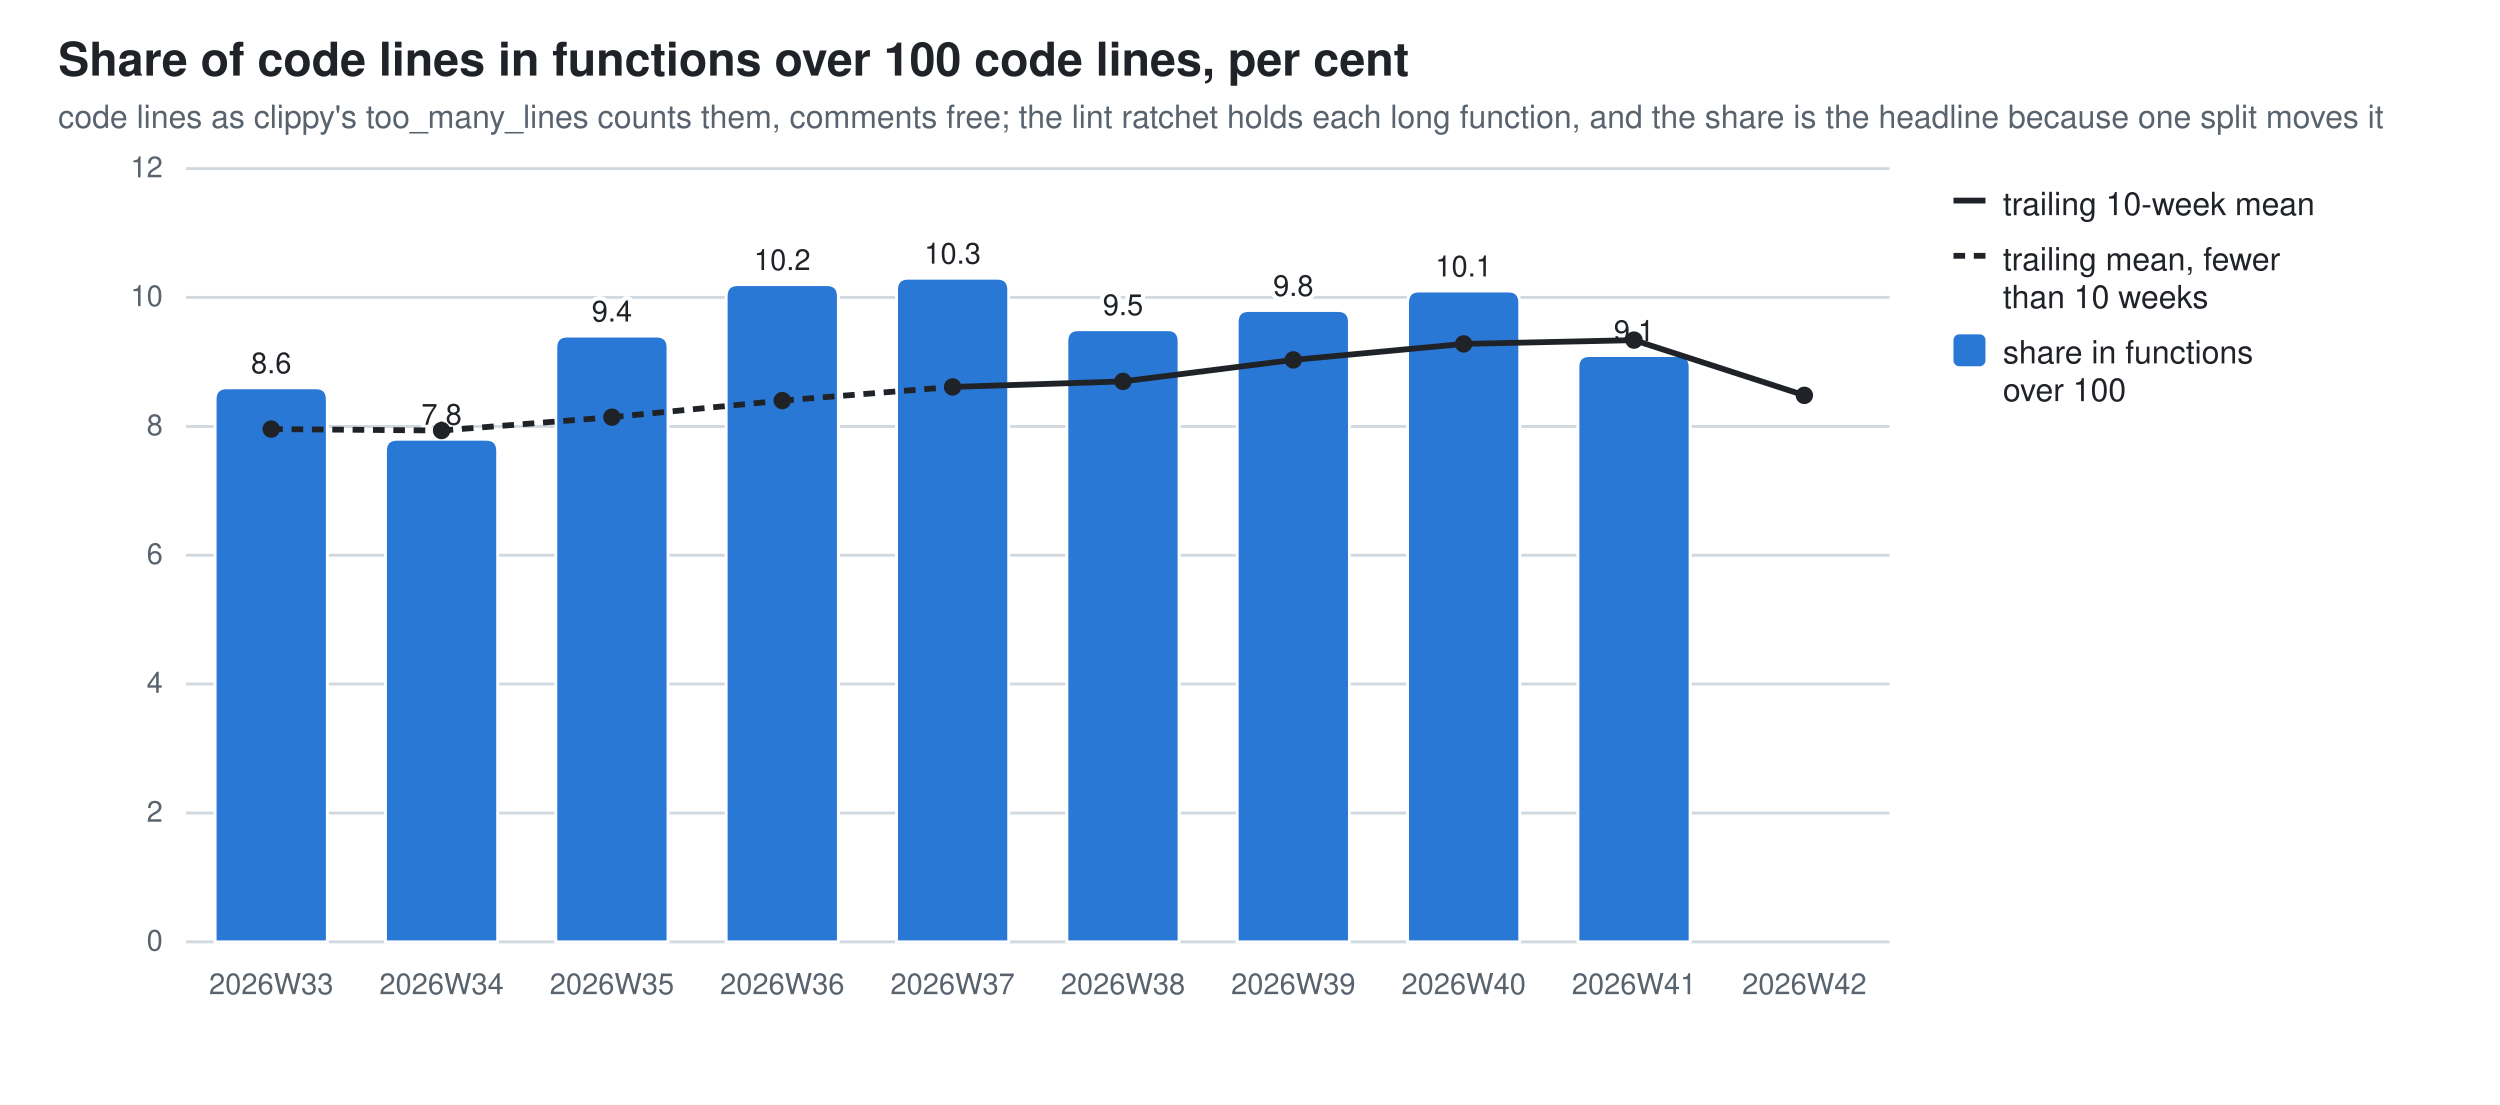
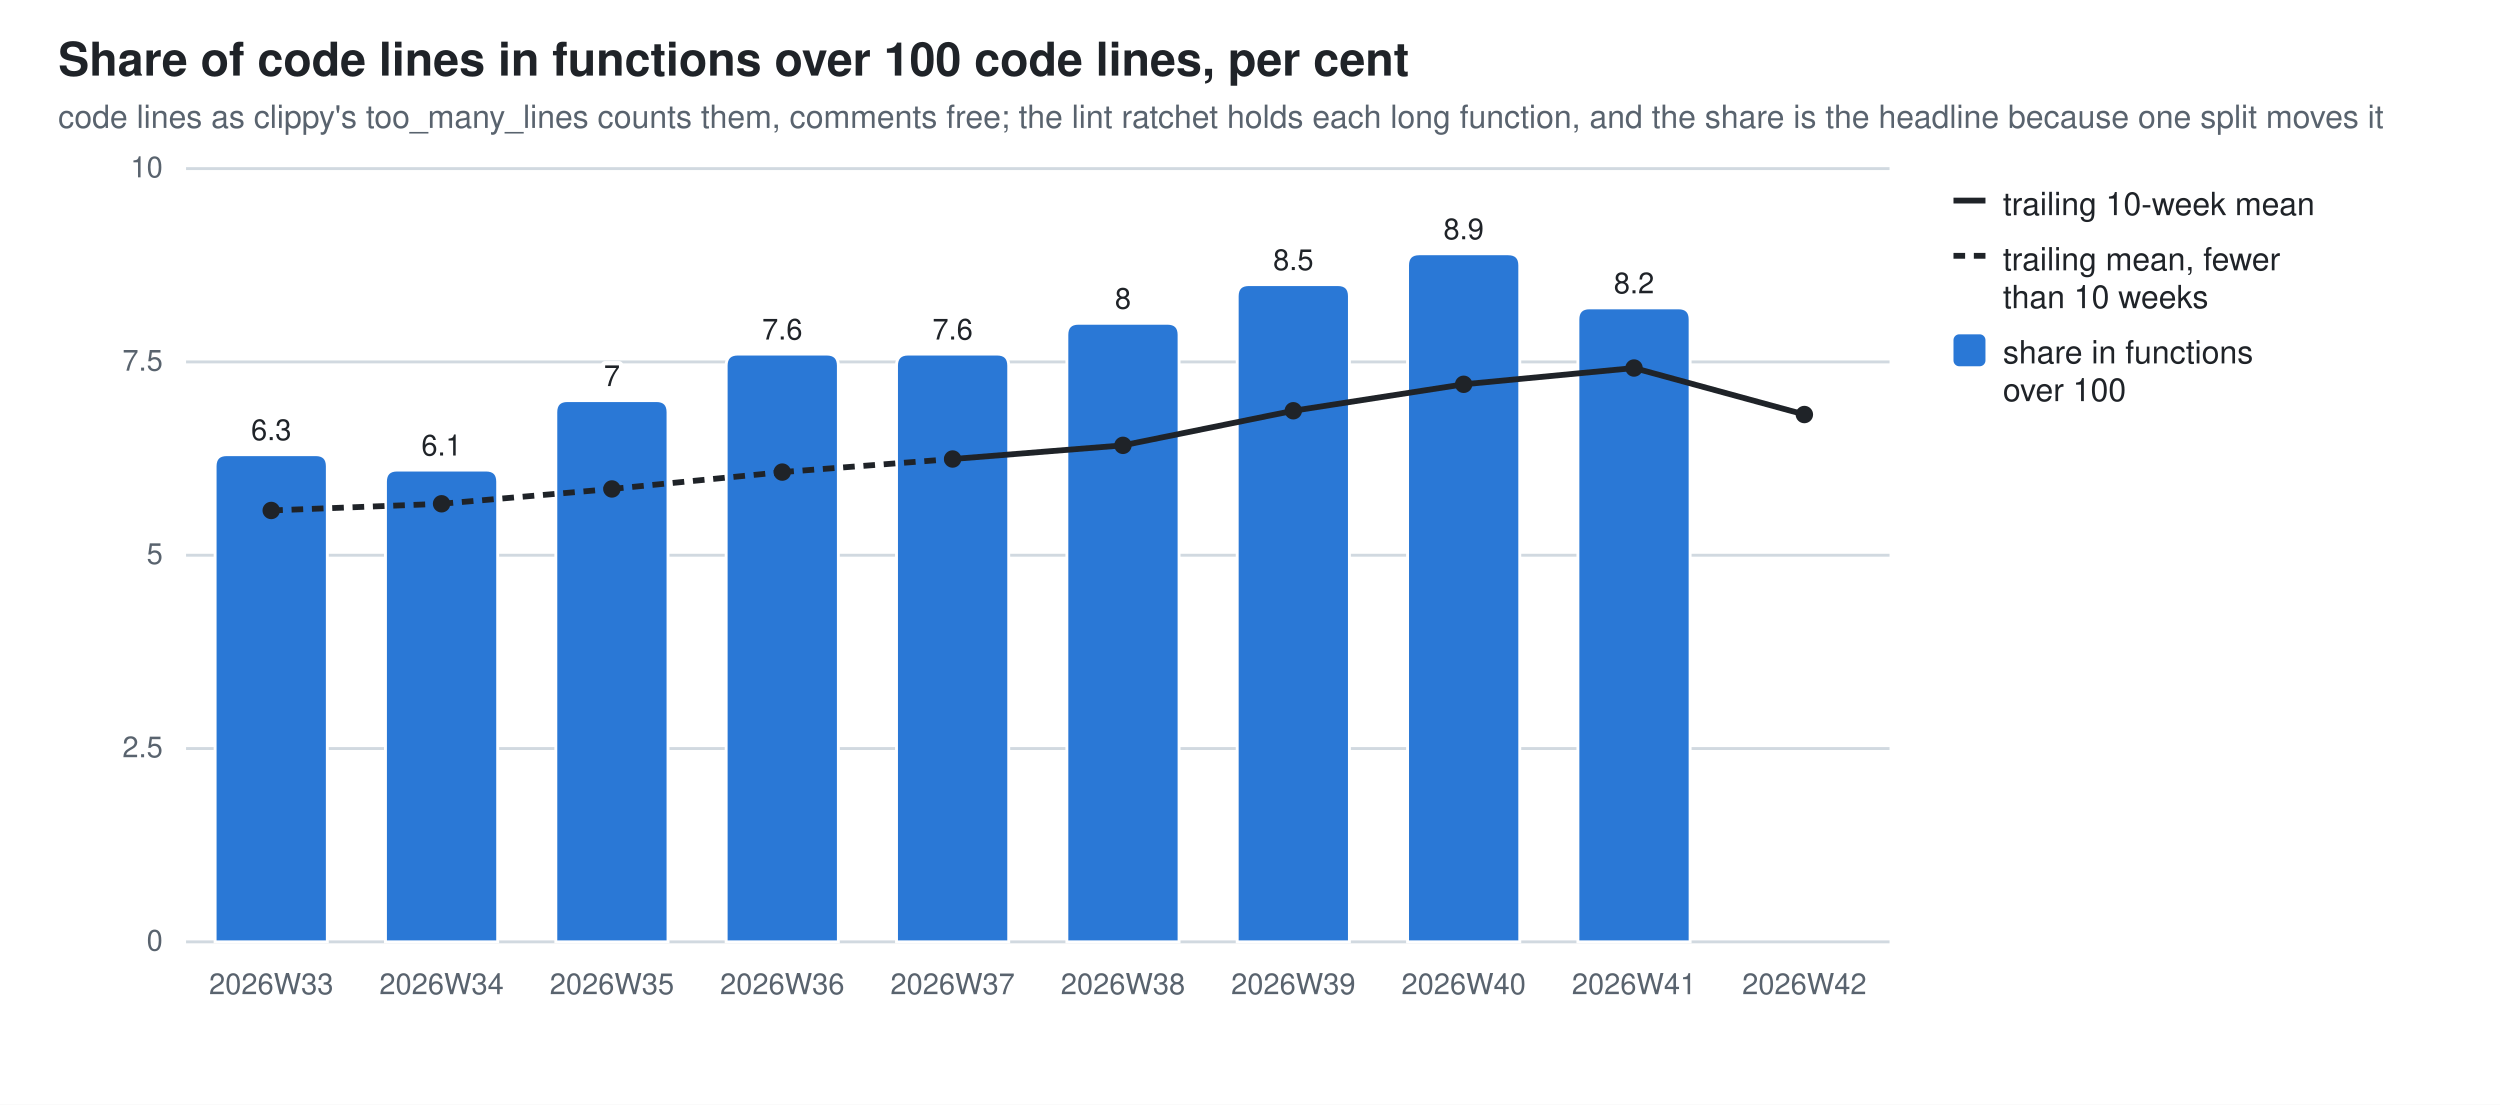
<svg xmlns="http://www.w3.org/2000/svg" width="860" height="380" viewBox="0 0 860 380" role="img" aria-label="Share of code lines in functions over 100 code lines, per cent">
  <style>
  .bg{fill:#ffffff} .fg{fill:#1f2328} .mut{fill:#59636e} .grid{stroke:#d1d9e0}
  .seg{stroke:#ffffff;stroke-width:1} .tr{stroke:#1f2328;fill:none} .trd{fill:#1f2328}
  .val{paint-order:stroke;stroke:#ffffff;stroke-width:3px;stroke-linejoin:round}
  .s0{fill:#2a78d6}
  @media (prefers-color-scheme: dark){
    .bg{fill:#0d1117} .fg{fill:#e6edf3} .mut{fill:#9198a1} .grid{stroke:#30363d}
    .seg{stroke:#0d1117} .val{stroke:#0d1117} .tr{stroke:#e6edf3} .trd{fill:#e6edf3} .s0{fill:#3987e5}}
  text{font-family:-apple-system,BlinkMacSystemFont,"Segoe UI",Helvetica,Arial,sans-serif}
</style>
  <rect class="bg" width="860" height="380" />
  <text class="fg" x="20" y="26" font-size="16" font-weight="600">Share of code lines in functions over 100 code lines, per cent</text>
  <text class="mut" x="20" y="44" font-size="11">code lines as clippy's too_many_lines counts them, comments free; the lint ratchet holds each long function, and the share is the headline because one split moves it</text>
  <line class="grid" x1="64" y1="324.0" x2="650.0" y2="324.0" stroke-width="1" />
  <text class="mut" x="56" y="327.0" font-size="10" text-anchor="end">0</text>
-   <line class="grid" x1="64" y1="279.7" x2="650.0" y2="279.7" stroke-width="1" />
-   <text class="mut" x="56" y="282.7" font-size="10" text-anchor="end">2</text>
-   <line class="grid" x1="64" y1="235.3" x2="650.0" y2="235.3" stroke-width="1" />
-   <text class="mut" x="56" y="238.3" font-size="10" text-anchor="end">4</text>
+   <line class="grid" x1="64" y1="257.5" x2="650.0" y2="257.5" stroke-width="1" />
+   <text class="mut" x="56" y="260.5" font-size="10" text-anchor="end">2.5</text>
  <line class="grid" x1="64" y1="191.0" x2="650.0" y2="191.0" stroke-width="1" />
-   <text class="mut" x="56" y="194.0" font-size="10" text-anchor="end">6</text>
-   <line class="grid" x1="64" y1="146.7" x2="650.0" y2="146.7" stroke-width="1" />
-   <text class="mut" x="56" y="149.7" font-size="10" text-anchor="end">8</text>
-   <line class="grid" x1="64" y1="102.3" x2="650.0" y2="102.3" stroke-width="1" />
-   <text class="mut" x="56" y="105.3" font-size="10" text-anchor="end">10</text>
+   <text class="mut" x="56" y="194.0" font-size="10" text-anchor="end">5</text>
+   <line class="grid" x1="64" y1="124.5" x2="650.0" y2="124.5" stroke-width="1" />
+   <text class="mut" x="56" y="127.5" font-size="10" text-anchor="end">7.5</text>
  <line class="grid" x1="64" y1="58.0" x2="650.0" y2="58.0" stroke-width="1" />
-   <text class="mut" x="56" y="61.0" font-size="10" text-anchor="end">12</text>
-   <path class="seg s0" d="M74.0,324.0 V137.4 Q74.0,133.4 78.0,133.4 H108.6 Q112.6,133.4 112.6,137.4 V324.0 Z" />
+   <text class="mut" x="56" y="61.0" font-size="10" text-anchor="end">10</text>
+   <path class="seg s0" d="M74.0,324.0 V160.4 Q74.0,156.4 78.0,156.4 H108.6 Q112.6,156.4 112.6,160.4 V324.0 Z" />
  <text class="mut" x="93.3" y="342" font-size="10" text-anchor="middle">2026W33</text>
-   <text class="fg val" x="93.3" y="128.4" font-size="10" text-anchor="middle">8.6</text>
-   <path class="seg s0" d="M132.6,324.0 V155.1 Q132.6,151.1 136.6,151.1 H167.2 Q171.2,151.1 171.2,155.1 V324.0 Z" />
+   <text class="fg val" x="93.3" y="151.4" font-size="10" text-anchor="middle">6.3</text>
+   <path class="seg s0" d="M132.6,324.0 V165.7 Q132.6,161.7 136.6,161.7 H167.2 Q171.2,161.7 171.2,165.7 V324.0 Z" />
  <text class="mut" x="151.9" y="342" font-size="10" text-anchor="middle">2026W34</text>
-   <text class="fg val" x="151.9" y="146.1" font-size="10" text-anchor="middle">7.8</text>
-   <path class="seg s0" d="M191.2,324.0 V119.6 Q191.2,115.6 195.2,115.6 H225.8 Q229.8,115.6 229.8,119.6 V324.0 Z" />
+   <text class="fg val" x="151.9" y="156.7" font-size="10" text-anchor="middle">6.1</text>
+   <path class="seg s0" d="M191.2,324.0 V141.8 Q191.2,137.8 195.2,137.8 H225.8 Q229.8,137.8 229.8,141.8 V324.0 Z" />
  <text class="mut" x="210.5" y="342" font-size="10" text-anchor="middle">2026W35</text>
-   <text class="fg val" x="210.5" y="110.6" font-size="10" text-anchor="middle">9.4</text>
-   <path class="seg s0" d="M249.8,324.0 V101.9 Q249.8,97.9 253.8,97.9 H284.4 Q288.4,97.9 288.4,101.9 V324.0 Z" />
+   <text class="fg val" x="210.5" y="132.8" font-size="10" text-anchor="middle">7</text>
+   <path class="seg s0" d="M249.8,324.0 V125.8 Q249.8,121.8 253.8,121.8 H284.4 Q288.4,121.8 288.4,125.8 V324.0 Z" />
  <text class="mut" x="269.1" y="342" font-size="10" text-anchor="middle">2026W36</text>
-   <text class="fg val" x="269.1" y="92.9" font-size="10" text-anchor="middle">10.2</text>
-   <path class="seg s0" d="M308.4,324.0 V99.7 Q308.4,95.7 312.4,95.7 H343.0 Q347.0,95.7 347.0,99.7 V324.0 Z" />
+   <text class="fg val" x="269.1" y="116.8" font-size="10" text-anchor="middle">7.6</text>
+   <path class="seg s0" d="M308.4,324.0 V125.8 Q308.4,121.8 312.4,121.8 H343.0 Q347.0,121.8 347.0,125.8 V324.0 Z" />
  <text class="mut" x="327.7" y="342" font-size="10" text-anchor="middle">2026W37</text>
-   <text class="fg val" x="327.7" y="90.7" font-size="10" text-anchor="middle">10.3</text>
-   <path class="seg s0" d="M367.0,324.0 V117.4 Q367.0,113.4 371.0,113.4 H401.6 Q405.6,113.4 405.6,117.4 V324.0 Z" />
+   <text class="fg val" x="327.7" y="116.8" font-size="10" text-anchor="middle">7.6</text>
+   <path class="seg s0" d="M367.0,324.0 V115.2 Q367.0,111.2 371.0,111.2 H401.6 Q405.6,111.2 405.6,115.2 V324.0 Z" />
  <text class="mut" x="386.3" y="342" font-size="10" text-anchor="middle">2026W38</text>
-   <text class="fg val" x="386.3" y="108.4" font-size="10" text-anchor="middle">9.5</text>
-   <path class="seg s0" d="M425.6,324.0 V110.8 Q425.6,106.8 429.6,106.8 H460.2 Q464.2,106.8 464.2,110.8 V324.0 Z" />
+   <text class="fg val" x="386.3" y="106.2" font-size="10" text-anchor="middle">8</text>
+   <path class="seg s0" d="M425.6,324.0 V101.9 Q425.6,97.9 429.6,97.9 H460.2 Q464.2,97.9 464.2,101.9 V324.0 Z" />
  <text class="mut" x="444.9" y="342" font-size="10" text-anchor="middle">2026W39</text>
-   <text class="fg val" x="444.9" y="101.8" font-size="10" text-anchor="middle">9.8</text>
-   <path class="seg s0" d="M484.2,324.0 V104.1 Q484.2,100.1 488.2,100.1 H518.8 Q522.8,100.1 522.8,104.1 V324.0 Z" />
+   <text class="fg val" x="444.9" y="92.9" font-size="10" text-anchor="middle">8.5</text>
+   <path class="seg s0" d="M484.2,324.0 V91.3 Q484.2,87.3 488.2,87.3 H518.8 Q522.8,87.3 522.8,91.3 V324.0 Z" />
  <text class="mut" x="503.5" y="342" font-size="10" text-anchor="middle">2026W40</text>
-   <text class="fg val" x="503.5" y="95.1" font-size="10" text-anchor="middle">10.1</text>
-   <path class="seg s0" d="M542.8,324.0 V126.3 Q542.8,122.3 546.8,122.3 H577.4 Q581.4,122.3 581.4,126.3 V324.0 Z" />
+   <text class="fg val" x="503.5" y="82.3" font-size="10" text-anchor="middle">8.9</text>
+   <path class="seg s0" d="M542.8,324.0 V109.9 Q542.8,105.9 546.8,105.9 H577.4 Q581.4,105.9 581.4,109.9 V324.0 Z" />
  <text class="mut" x="562.1" y="342" font-size="10" text-anchor="middle">2026W41</text>
-   <text class="fg val" x="562.1" y="117.3" font-size="10" text-anchor="middle">9.1</text>
+   <text class="fg val" x="562.1" y="100.9" font-size="10" text-anchor="middle">8.2</text>
  <text class="mut" x="620.7" y="342" font-size="10" text-anchor="middle">2026W42</text>
-   <line class="tr" x1="93.3" y1="147.6" x2="151.9" y2="148.1" stroke-width="2" stroke-dasharray="4 3" />
-   <line class="tr" x1="151.9" y1="148.1" x2="210.5" y2="143.5" stroke-width="2" stroke-dasharray="4 3" />
-   <line class="tr" x1="210.5" y1="143.5" x2="269.1" y2="137.8" stroke-width="2" stroke-dasharray="4 3" />
-   <line class="tr" x1="269.1" y1="137.8" x2="327.7" y2="133.1" stroke-width="2" stroke-dasharray="4 3" />
-   <line class="tr" x1="327.7" y1="133.1" x2="386.3" y2="131.2" stroke-width="2" />
-   <line class="tr" x1="386.3" y1="131.2" x2="444.9" y2="123.8" stroke-width="2" />
-   <line class="tr" x1="444.9" y1="123.8" x2="503.5" y2="118.3" stroke-width="2" />
-   <line class="tr" x1="503.5" y1="118.3" x2="562.1" y2="117.0" stroke-width="2" />
-   <line class="tr" x1="562.1" y1="117.0" x2="620.7" y2="136.0" stroke-width="2" />
-   <circle class="trd" cx="93.3" cy="147.6" r="3" />
-   <circle class="trd" cx="151.9" cy="148.1" r="3" />
-   <circle class="trd" cx="210.5" cy="143.5" r="3" />
-   <circle class="trd" cx="269.1" cy="137.8" r="3" />
-   <circle class="trd" cx="327.7" cy="133.1" r="3" />
-   <circle class="trd" cx="386.3" cy="131.2" r="3" />
-   <circle class="trd" cx="444.9" cy="123.8" r="3" />
-   <circle class="trd" cx="503.5" cy="118.3" r="3" />
-   <circle class="trd" cx="562.1" cy="117.0" r="3" />
-   <circle class="trd" cx="620.7" cy="136.0" r="3" />
+   <line class="tr" x1="93.3" y1="175.6" x2="151.9" y2="173.3" stroke-width="2" stroke-dasharray="4 3" />
+   <line class="tr" x1="151.9" y1="173.3" x2="210.5" y2="168.2" stroke-width="2" stroke-dasharray="4 3" />
+   <line class="tr" x1="210.5" y1="168.2" x2="269.1" y2="162.4" stroke-width="2" stroke-dasharray="4 3" />
+   <line class="tr" x1="269.1" y1="162.4" x2="327.7" y2="157.9" stroke-width="2" stroke-dasharray="4 3" />
+   <line class="tr" x1="327.7" y1="157.9" x2="386.3" y2="153.2" stroke-width="2" />
+   <line class="tr" x1="386.3" y1="153.2" x2="444.9" y2="141.3" stroke-width="2" />
+   <line class="tr" x1="444.9" y1="141.3" x2="503.5" y2="132.2" stroke-width="2" />
+   <line class="tr" x1="503.5" y1="132.2" x2="562.1" y2="126.6" stroke-width="2" />
+   <line class="tr" x1="562.1" y1="126.6" x2="620.7" y2="142.6" stroke-width="2" />
+   <circle class="trd" cx="93.3" cy="175.6" r="3" />
+   <circle class="trd" cx="151.9" cy="173.3" r="3" />
+   <circle class="trd" cx="210.5" cy="168.2" r="3" />
+   <circle class="trd" cx="269.1" cy="162.4" r="3" />
+   <circle class="trd" cx="327.7" cy="157.9" r="3" />
+   <circle class="trd" cx="386.3" cy="153.2" r="3" />
+   <circle class="trd" cx="444.9" cy="141.3" r="3" />
+   <circle class="trd" cx="503.5" cy="132.2" r="3" />
+   <circle class="trd" cx="562.1" cy="126.6" r="3" />
+   <circle class="trd" cx="620.7" cy="142.6" r="3" />
  <line class="tr" x1="672" y1="69" x2="683" y2="69" stroke-width="2" />
  <text class="fg" y="74" font-size="11">
    <tspan x="689" dy="0">trailing 10-week mean</tspan>
  </text>
  <line class="tr" x1="672" y1="88" x2="683" y2="88" stroke-width="2" stroke-dasharray="4 3" />
  <text class="fg" y="93" font-size="11">
    <tspan x="689" dy="0">trailing mean, fewer</tspan>
    <tspan x="689" dy="13">than 10 weeks</tspan>
  </text>
  <rect class="s0" x="672" y="115" width="11" height="11" rx="2" />
  <text class="fg" y="125" font-size="11">
    <tspan x="689" dy="0">share in functions</tspan>
    <tspan x="689" dy="13">over 100</tspan>
  </text>
</svg>
